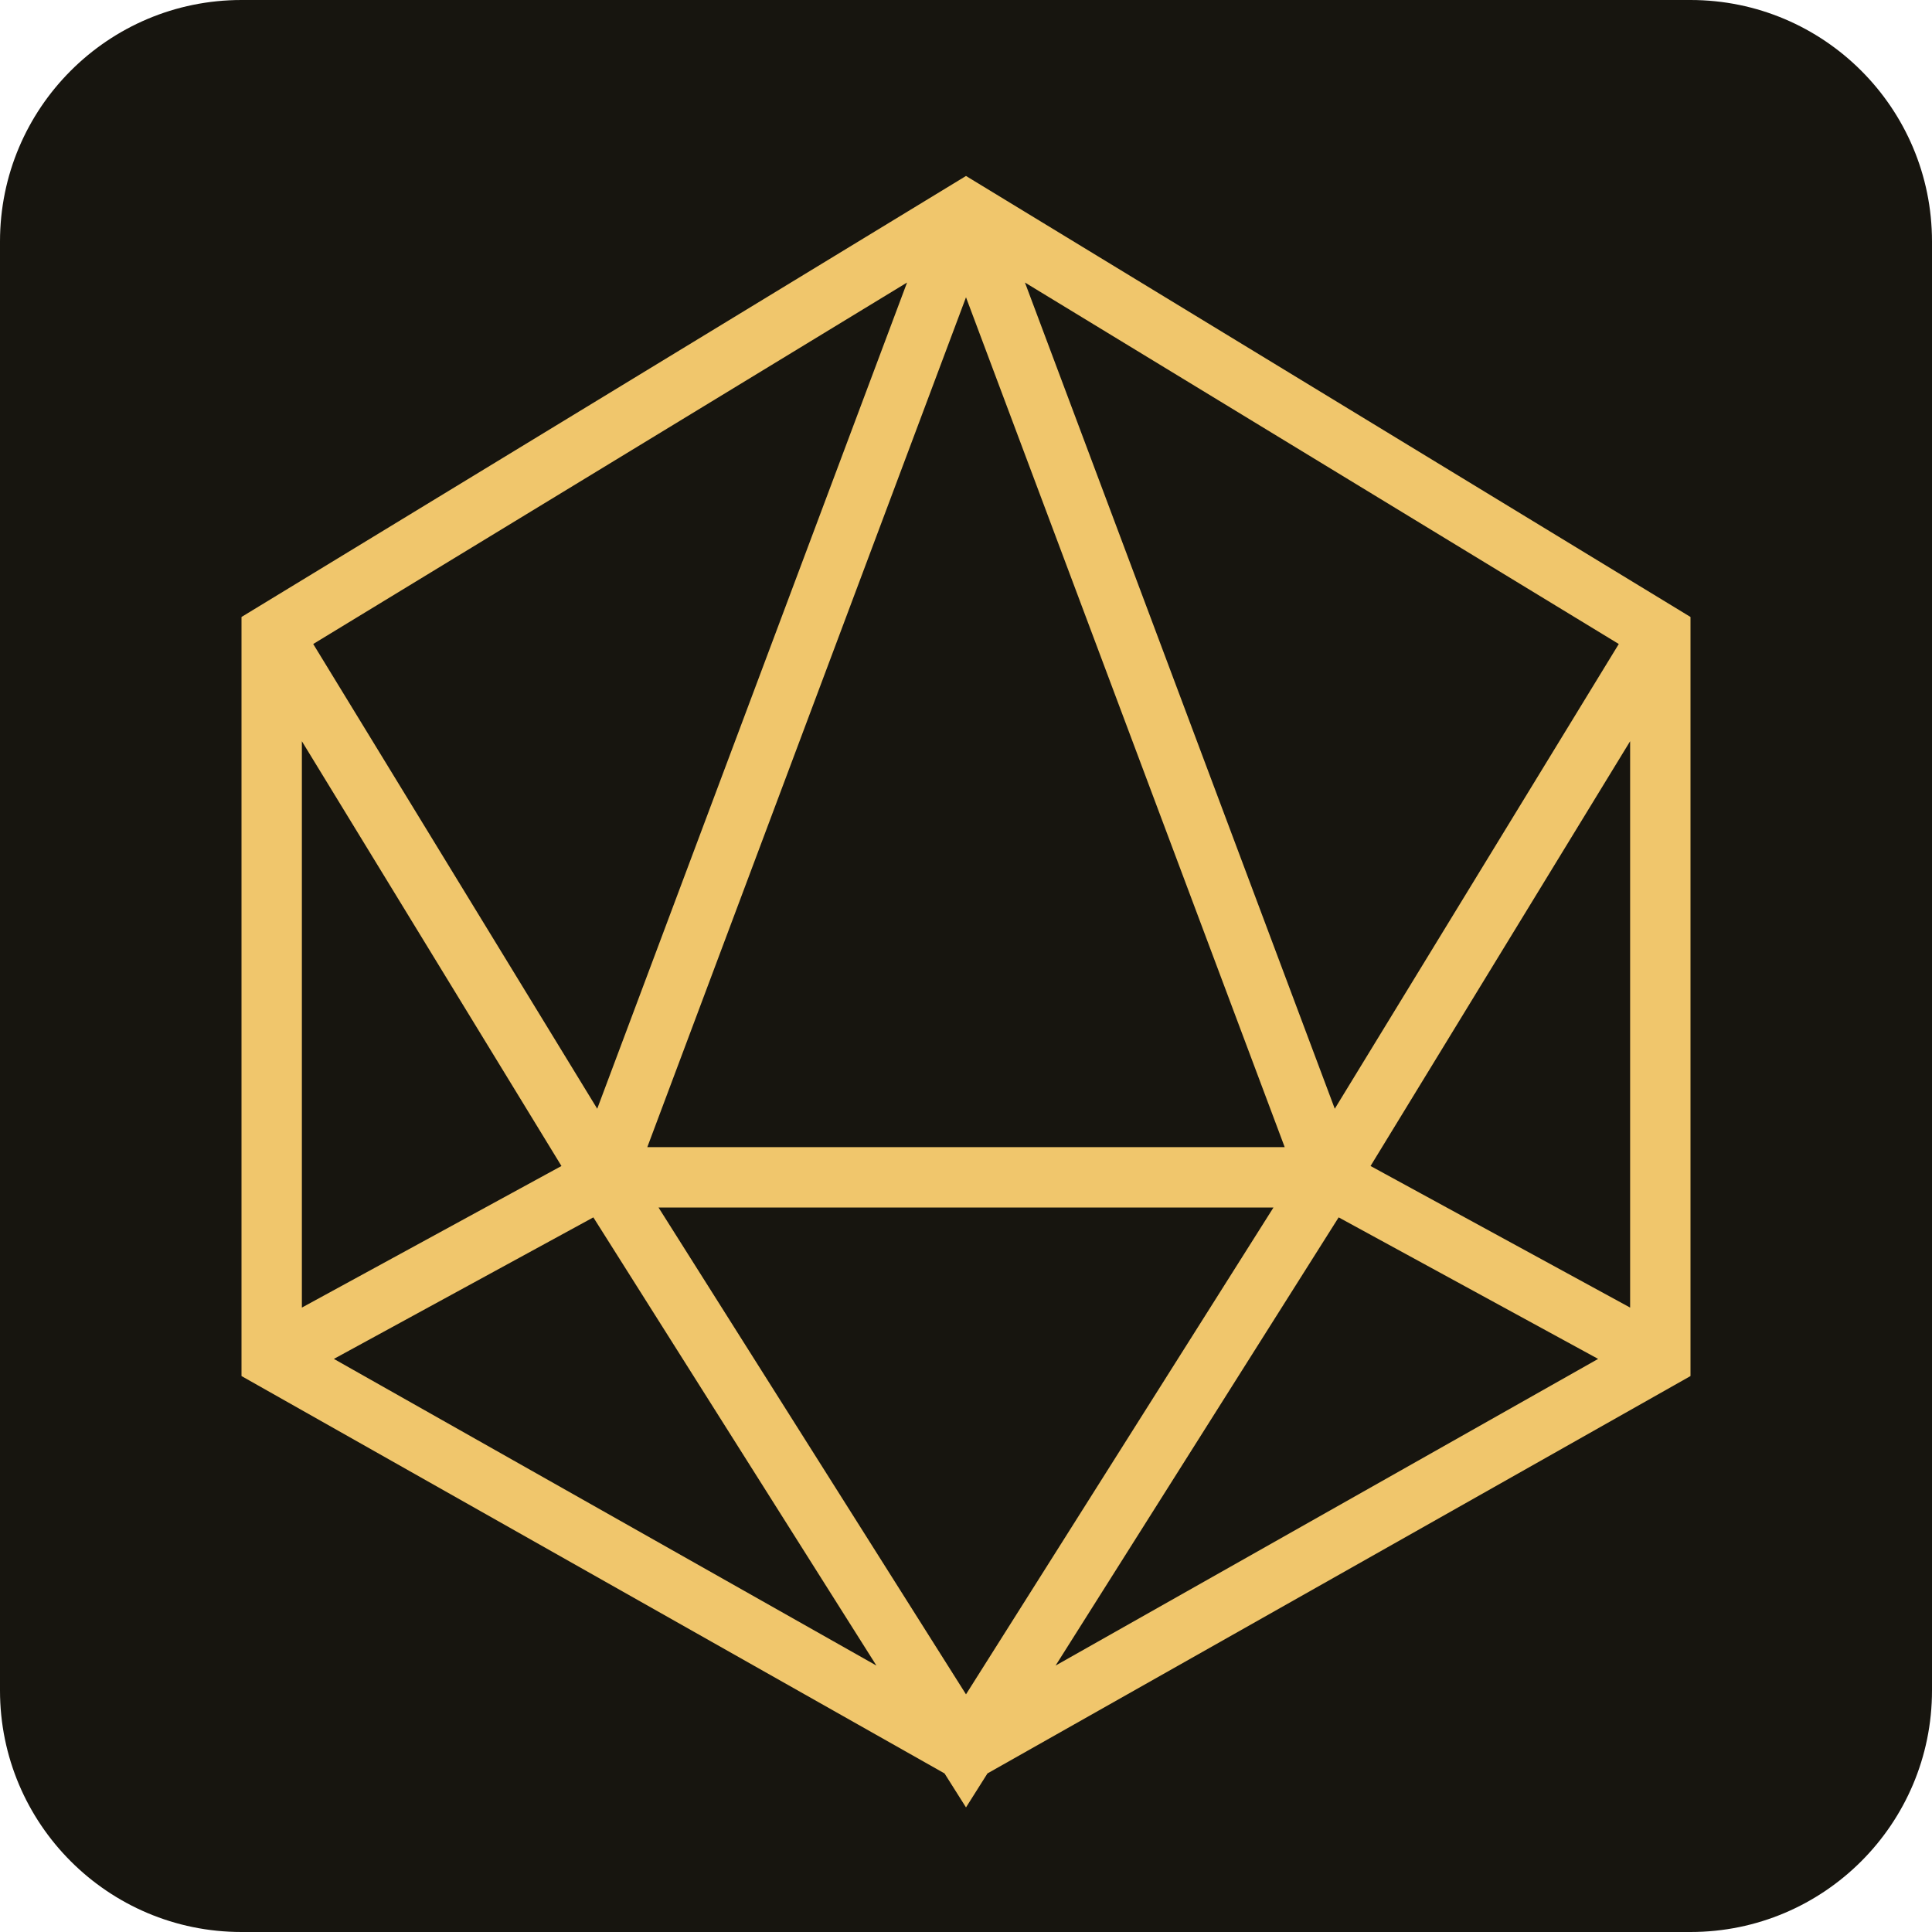
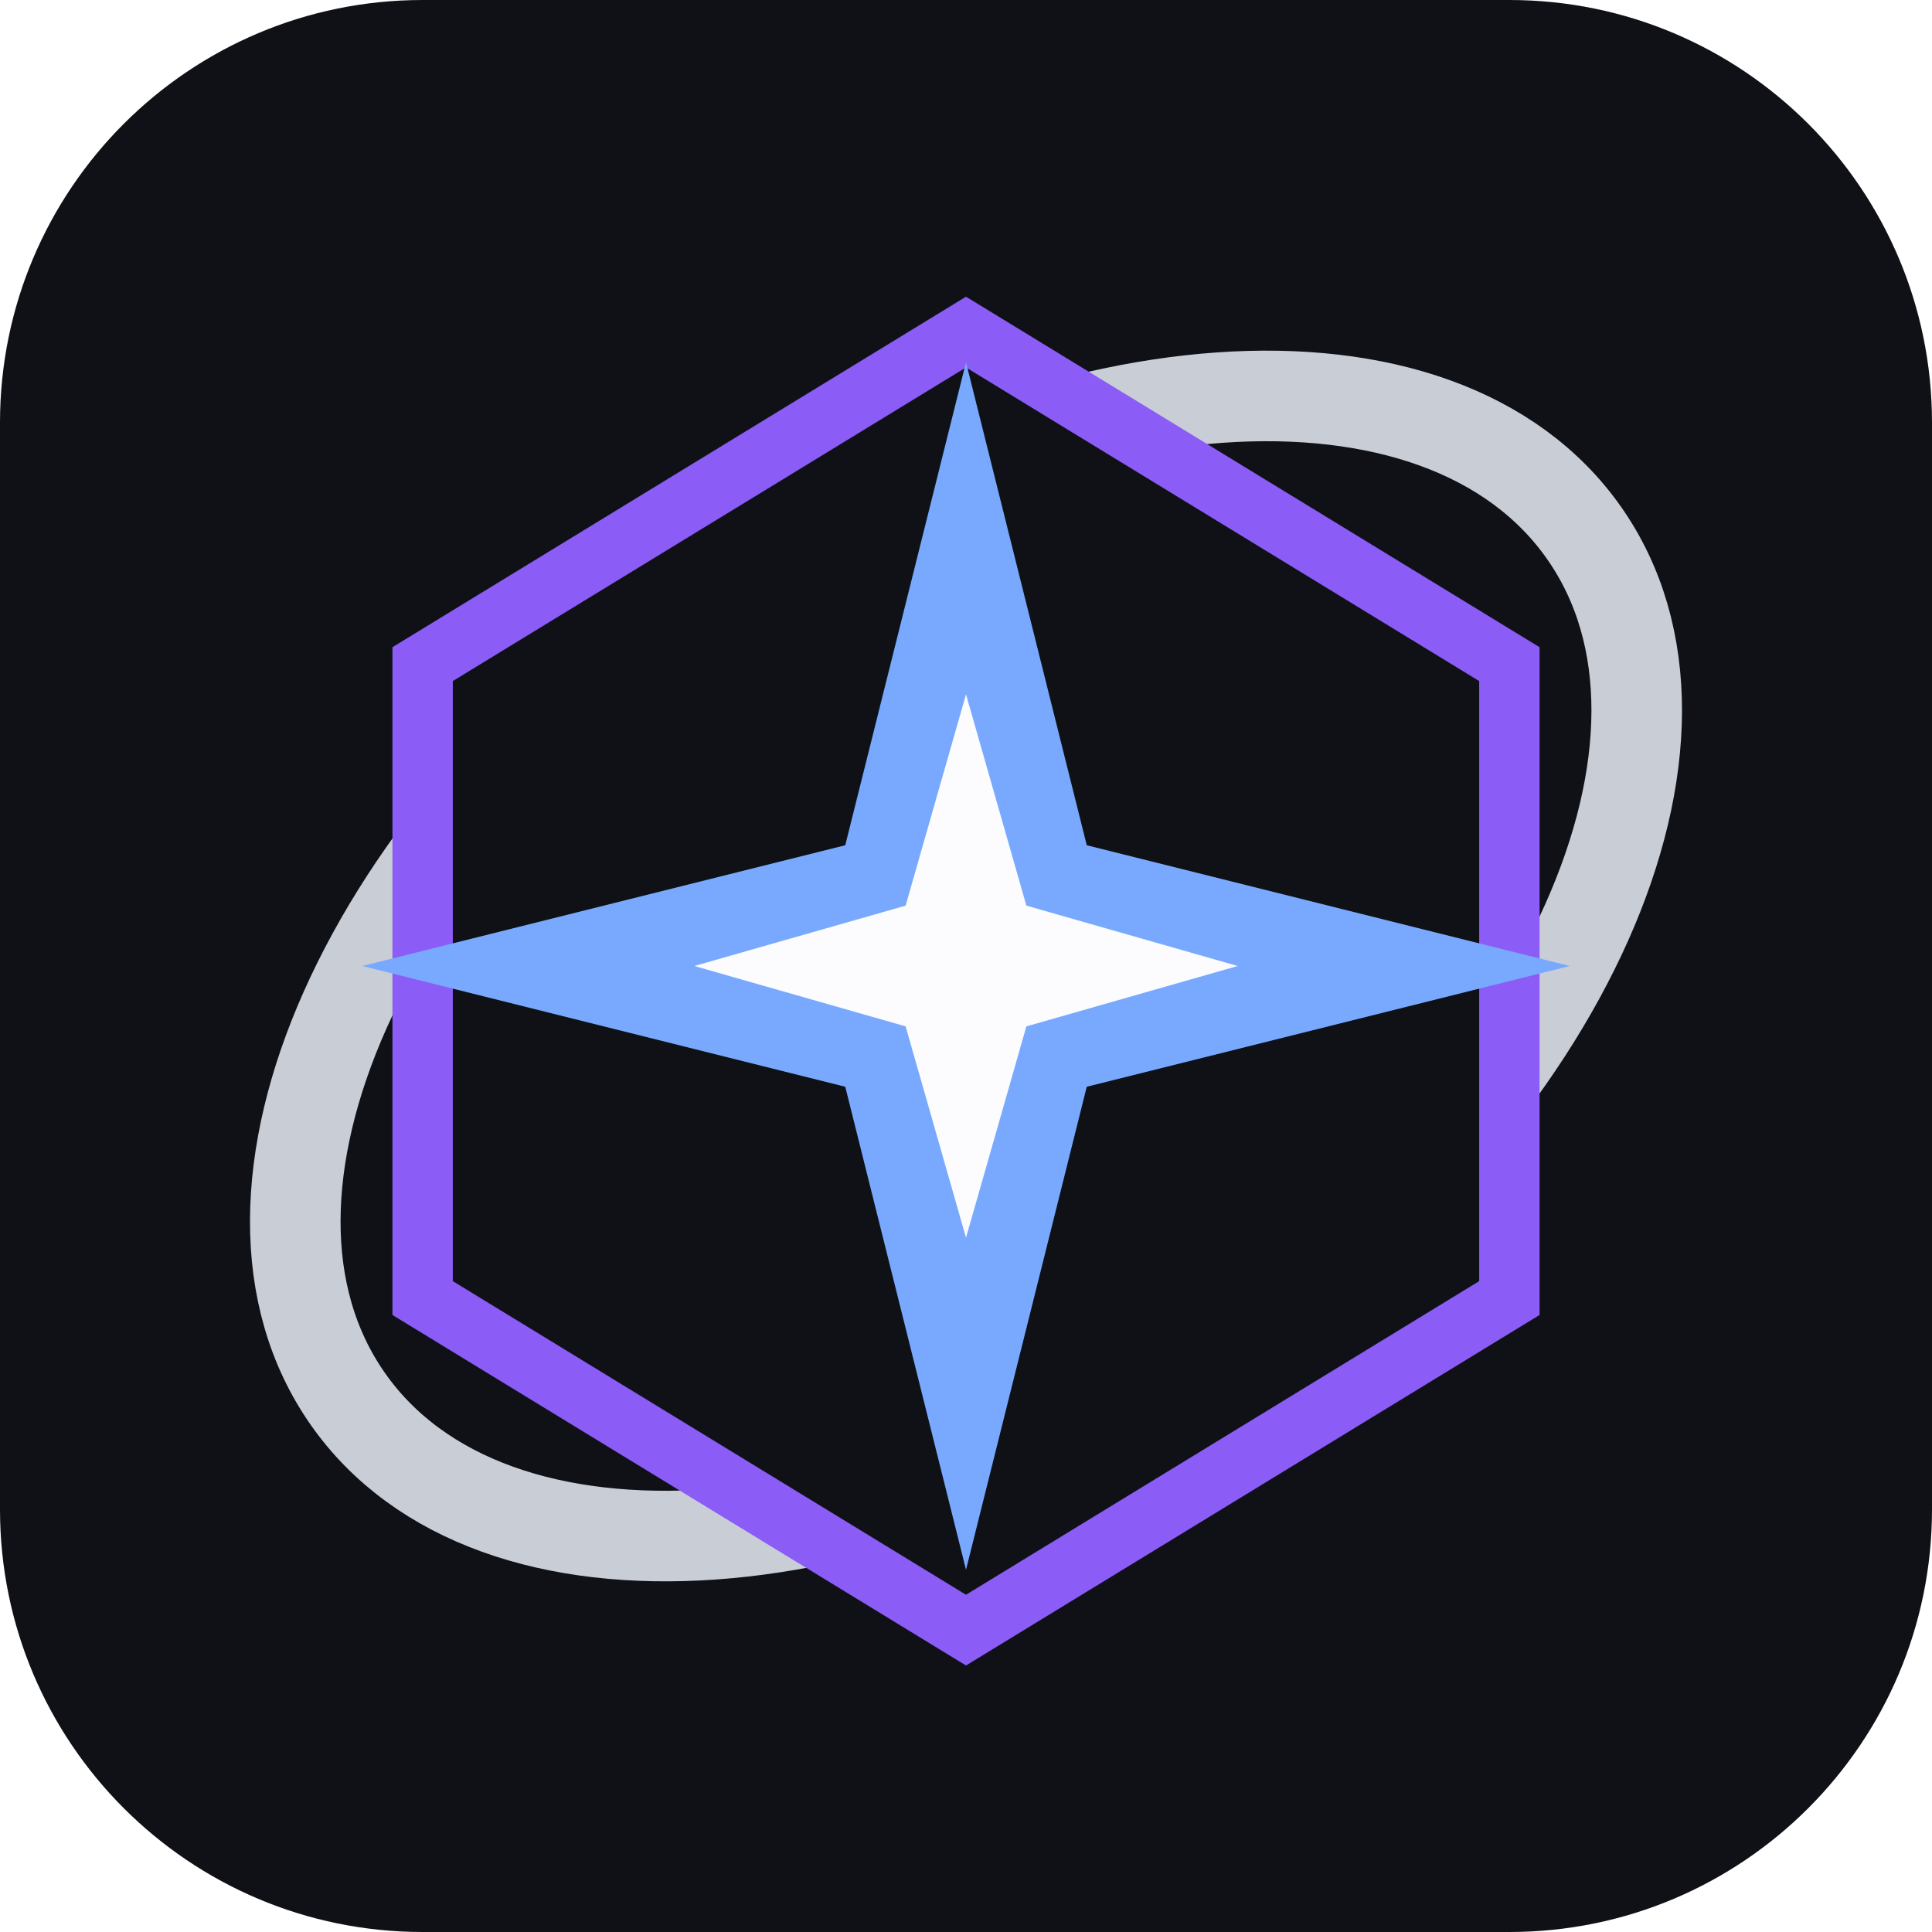
- <svg xmlns="http://www.w3.org/2000/svg" viewBox="0 0 64 64">
-   <rect width="64" height="64" rx="8" fill="#17150f" />
-   <path d="M32 7 55 21v24L32 58 9 45V21Z M32 7 20 39h24L32 7 M9 21l11 18-11 6m46-24L44 39l11 6M20 39l12 19 12-19" fill="none" stroke="#f0c66c" stroke-width="2" />
+ <svg xmlns="http://www.w3.org/2000/svg" viewBox="0 0 64 64" role="img">
+   <rect width="64" height="64" rx="14" fill="#0f1117" />
+   <ellipse cx="32" cy="32" rx="25" ry="15" transform="rotate(-35 32 32)" fill="none" stroke="#c9cdd6" stroke-width="3" />
+   <path d="m32 11 18 11v21L32 54 14 43V22Z" fill="#0f1117" stroke="#8b5cf6" stroke-width="2" />
+   <path d="m32 12 4 16 16 4-16 4-4 16-4-16-16-4 16-4Z" fill="#78a9ff" />
+   <path d="m32 23 2 7 7 2-7 2-2 7-2-7-7-2 7-2Z" fill="#fcfcfe" />
</svg>
